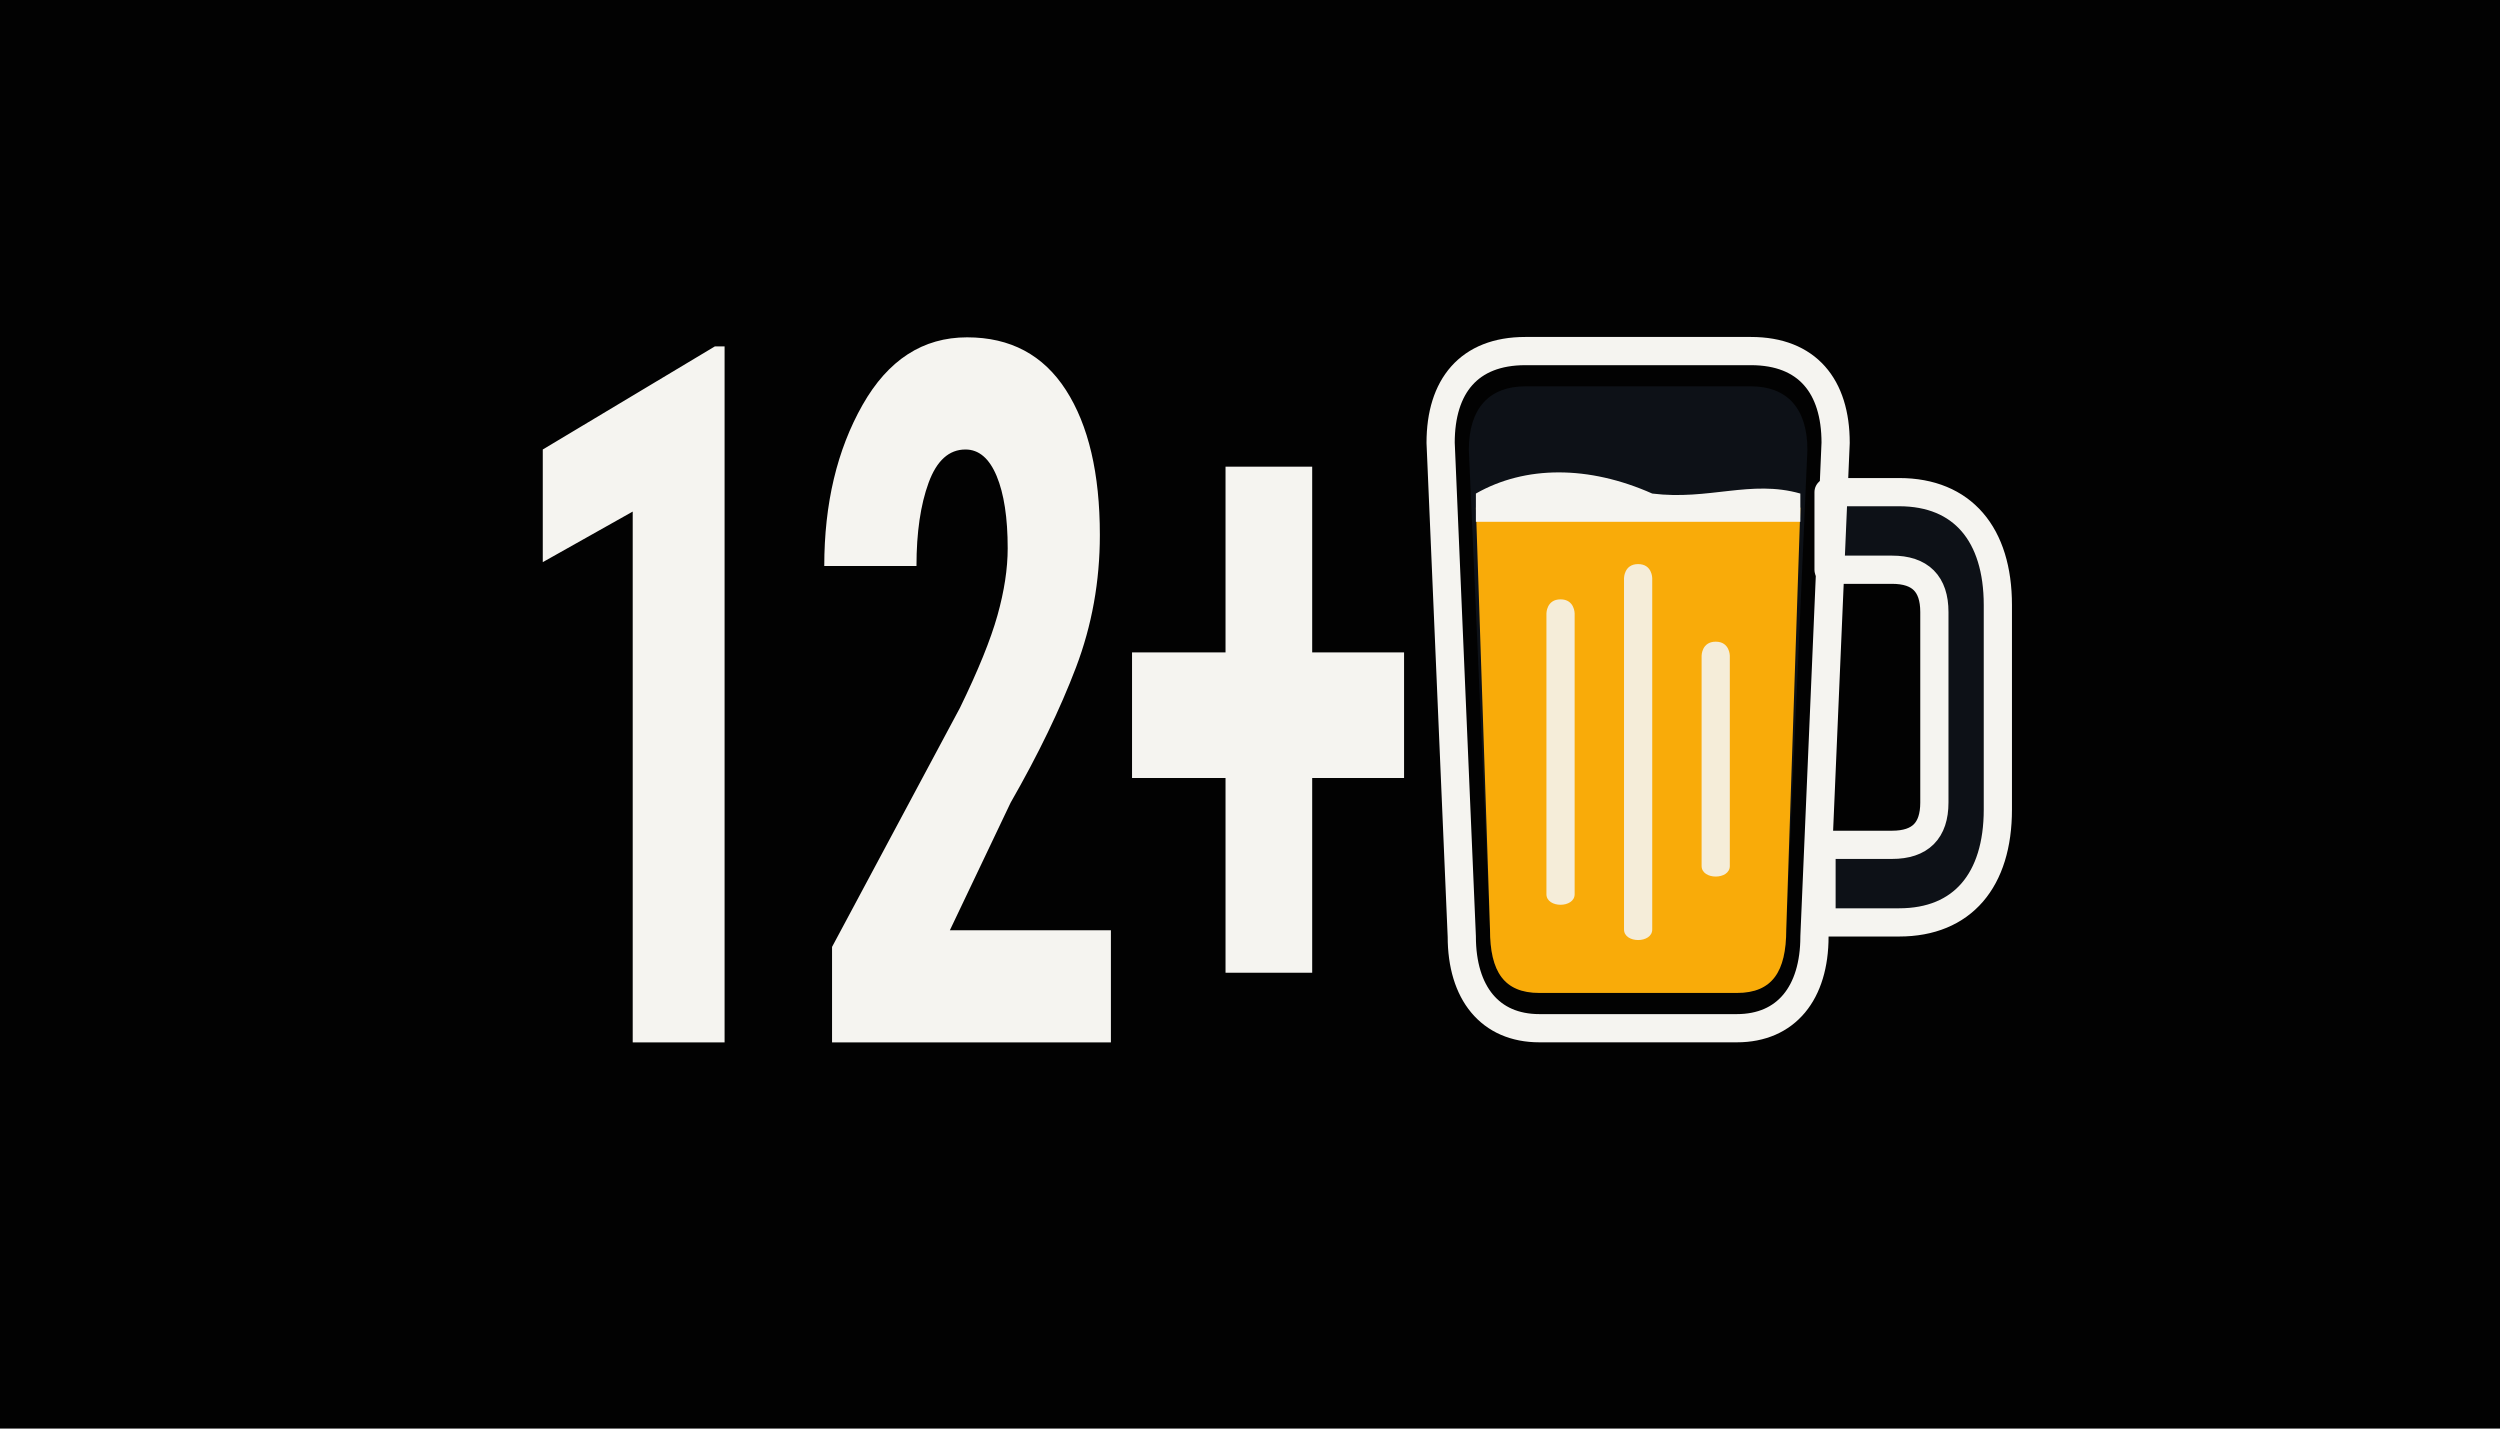
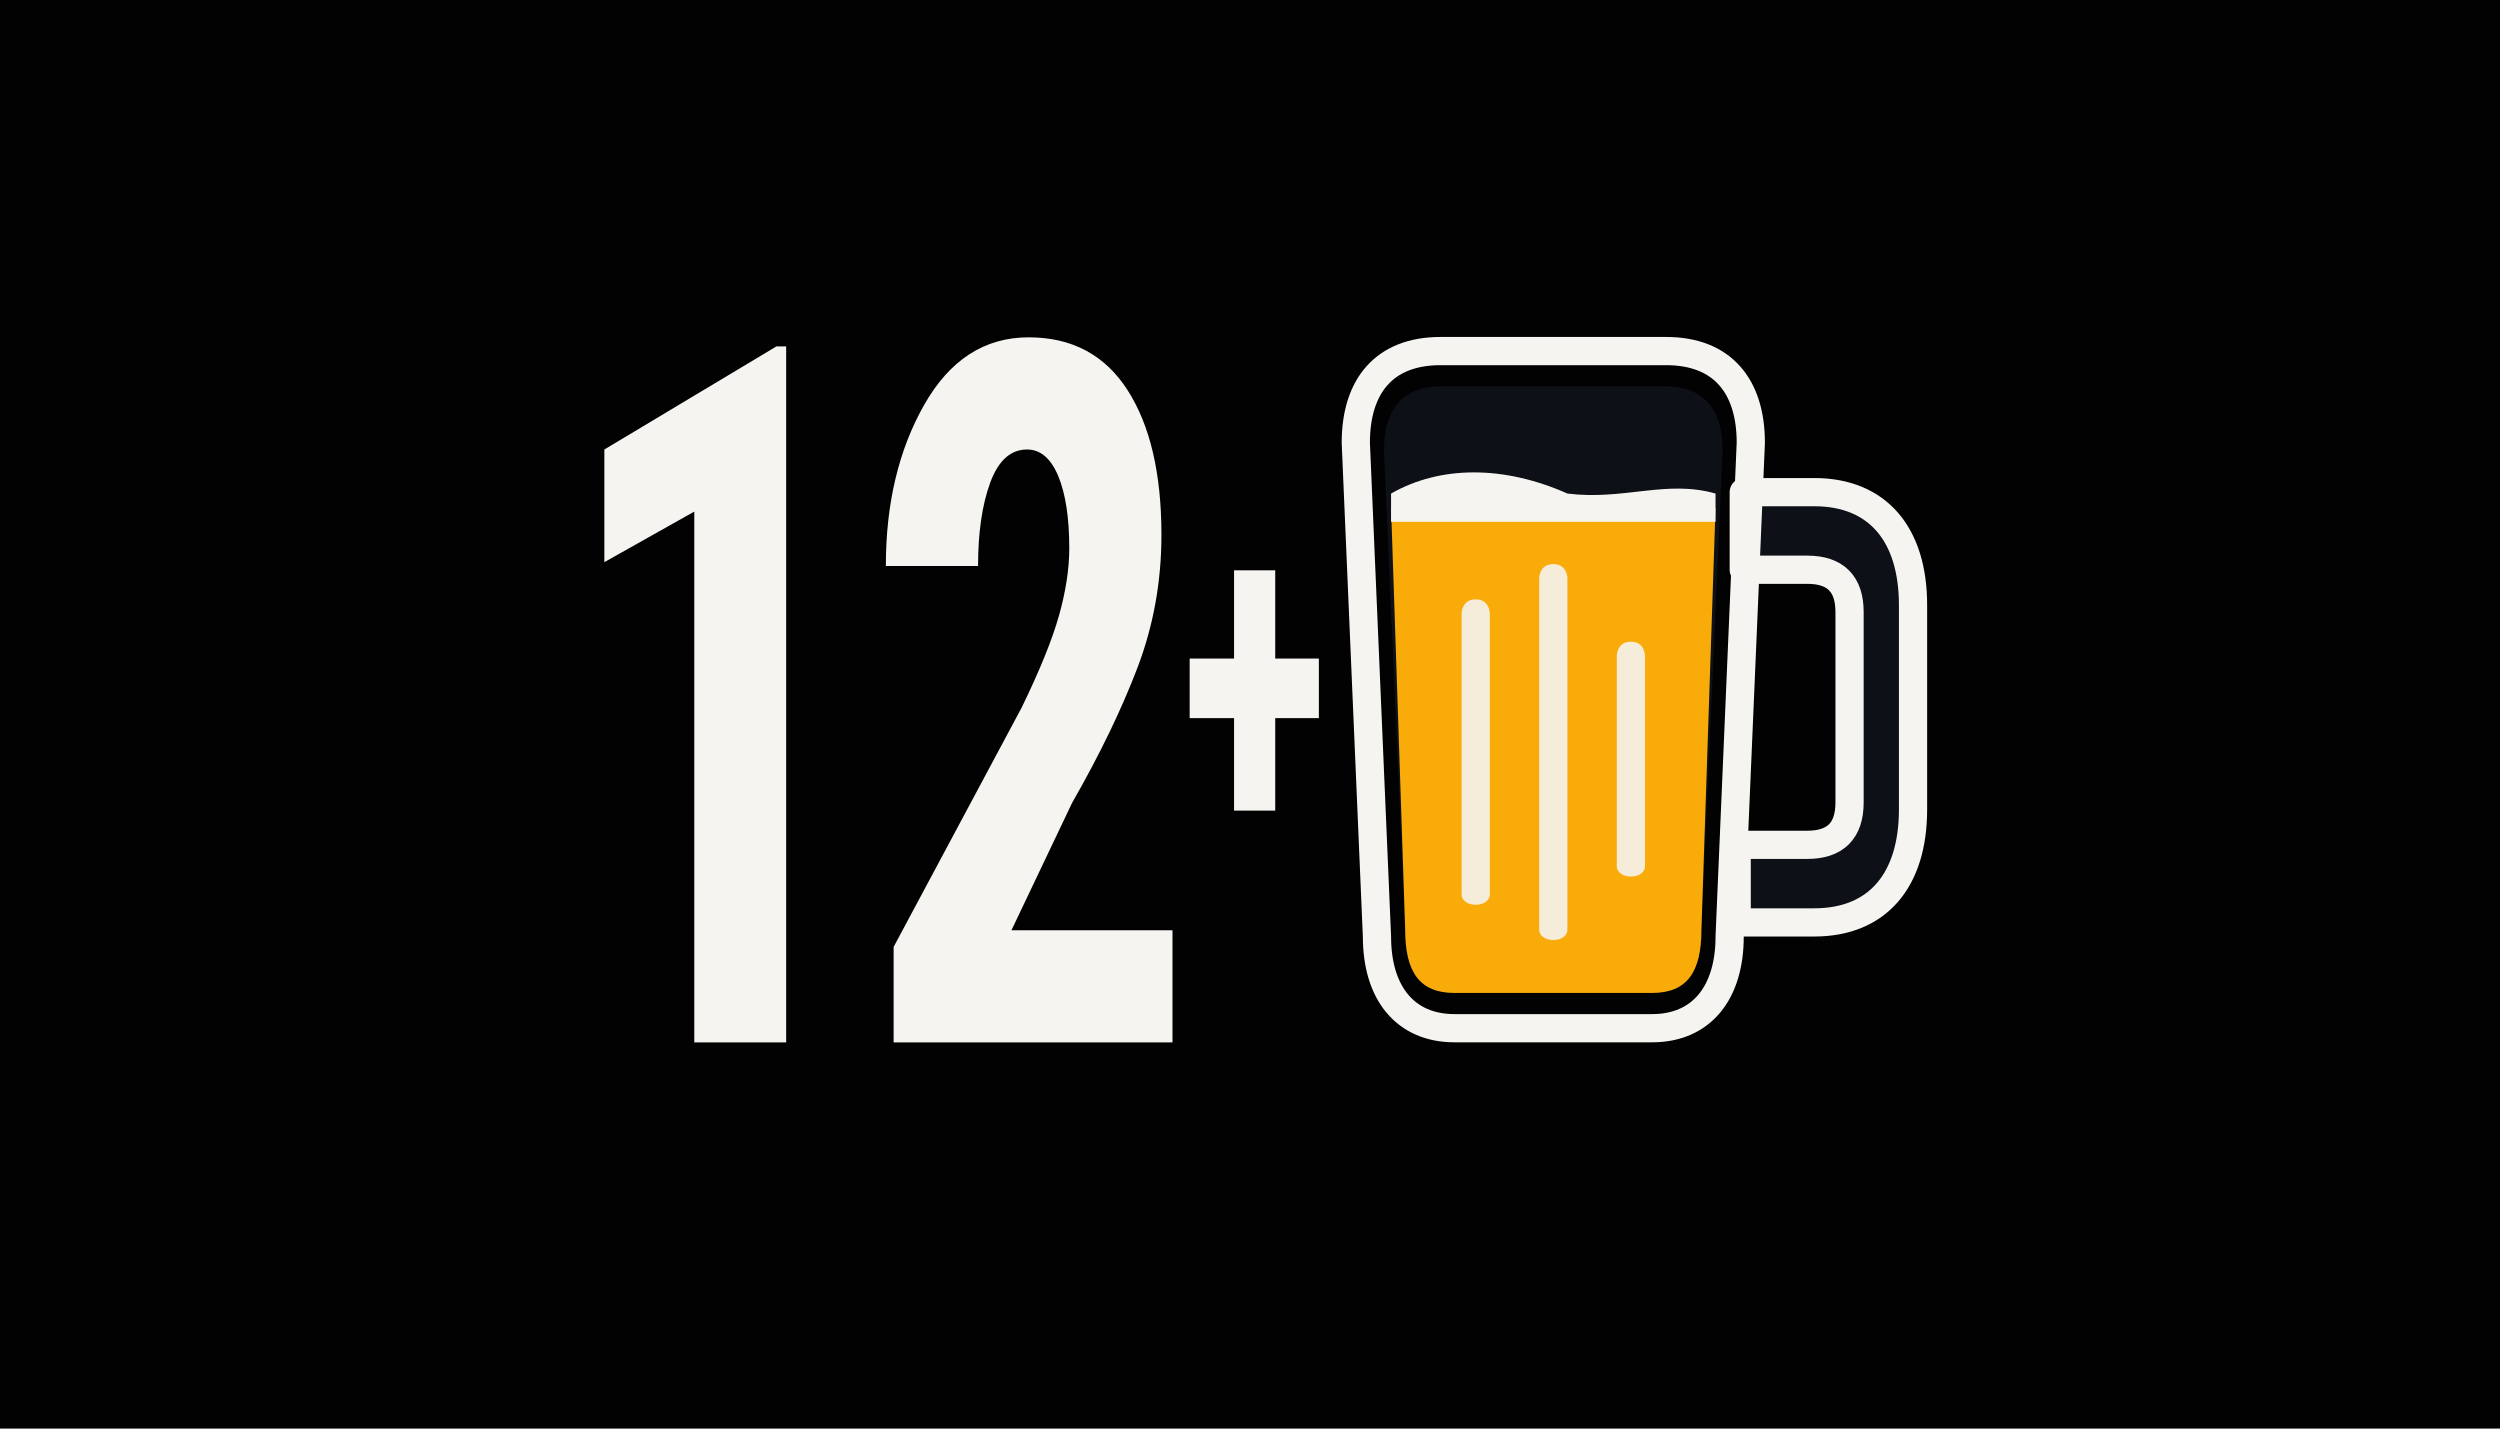
<svg xmlns="http://www.w3.org/2000/svg" width="1120" height="640" viewBox="0 0 560 320" role="img" aria-labelledby="title description">
  <rect width="560" height="320" fill="#020202" />
-   <g transform="translate(299 66) scale(1.58)">
+   <g transform="translate(280 66) scale(1.58)">
    <path d="M70 28 L80 28 C89 28 94 34 94 44 L94 73 C94 83 89 89 80 89 L69 89 L69 78 L79 78 C83 78 85 76 85 72 L85 45 C85 41 83 39 79 39 L70 39 Z" fill="#0D1117" stroke="#F5F4F0" stroke-width="4" stroke-linejoin="round" />
    <path d="M27 13 L59 13 C64 13 67 16 67 22 L64 90 C64 96 62 99 57 99 L29 99 C24 99 22 96 22 90 L19 22 C19 16 22 13 27 13 Z" fill="#0D1117" />
    <path d="M20 30.2 L66 30.2 L64 90 C64 96 62 99 57 99 L29 99 C24 99 22 96 22 90 L20 30.2 Z" fill="#F9AB09" />
    <path d="M20 32.2 L66 32.2 L66 28.2 C59 26.2 53 29.2 45 28.2 C36 24.2 27 24.2 20 28.2 Z" fill="#F5F4F0" />
    <path d="M32 43.2 C34 43.2 34 45.2 34 45.2 L34 85 C34 87 30 87 30 85 L30 45.2 C30 45.2 30 43.2 32 43.2 Z M43 38.2 C45 38.2 45 40.2 45 40.2 L45 90 C45 92 41 92 41 90 L41 40.2 C41 40.2 41 38.2 43 38.2 Z M54 49.2 C56 49.2 56 51.2 56 51.2 L56 81 C56 83 52 83 52 81 L52 51.2 C52 51.2 52 49.2 54 49.2 Z" fill="#F5F4F0" fill-opacity="0.9" />
    <path d="M27 8 L59 8 C67 8 71 13 71 21 L68 91 C68 99 64 104 57 104 L29 104 C22 104 18 99 18 91 L15 21 C15 13 19 8 27 8 Z" fill="none" stroke="#F5F4F0" stroke-width="4" stroke-linejoin="round" />
  </g>
-   <text x="470" y="233.5" text-anchor="end" fill="#F5F4F0" font-family="Roboto Condensed, Arial Narrow, sans-serif" font-size="219" font-weight="700" letter-spacing="-0.04em" transform="scale(0.68 1)">12+</text>
+   <text x="395" y="233.5" text-anchor="end" fill="#F5F4F0" font-family="Roboto Condensed, Arial Narrow, sans-serif" font-size="219" font-weight="700" letter-spacing="-0.04em" transform="scale(0.68 1)">12</text>
+   <text x="438" y="189" text-anchor="end" fill="#F5F4F0" font-family="Roboto Condensed, Arial Narrow, sans-serif" font-size="104" font-weight="700" transform="scale(0.68 1)">+</text>
</svg>
